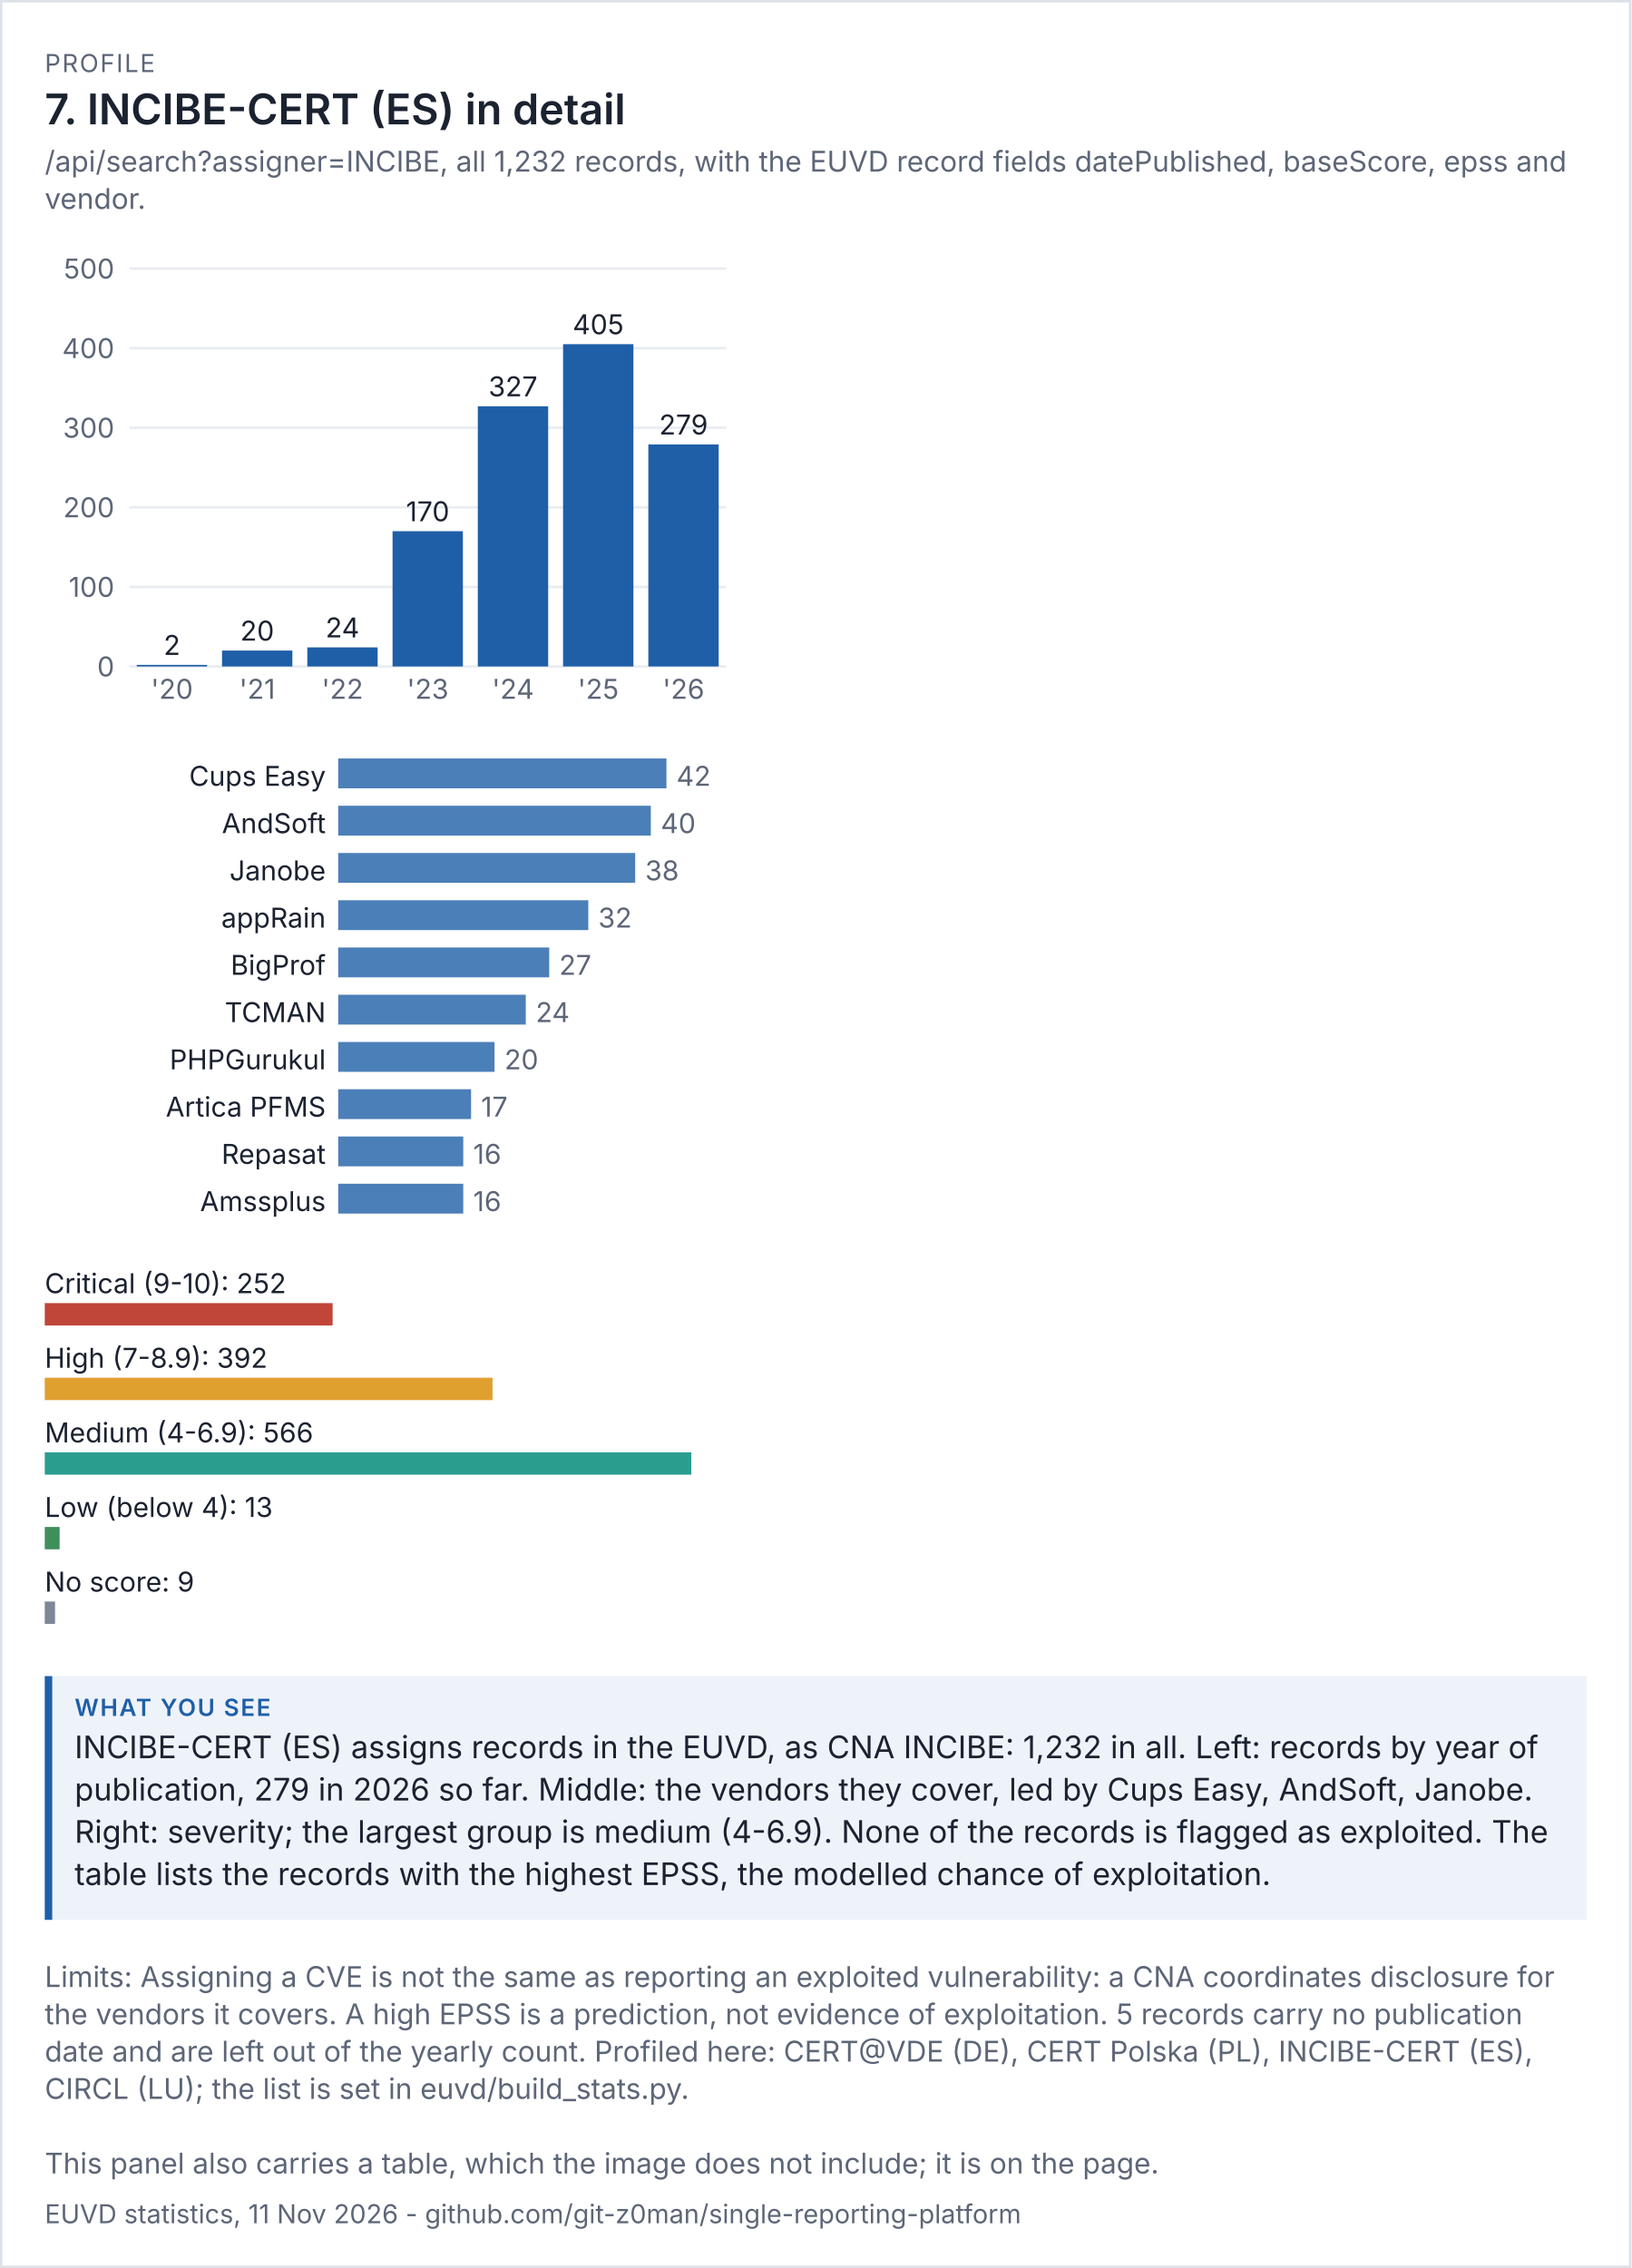
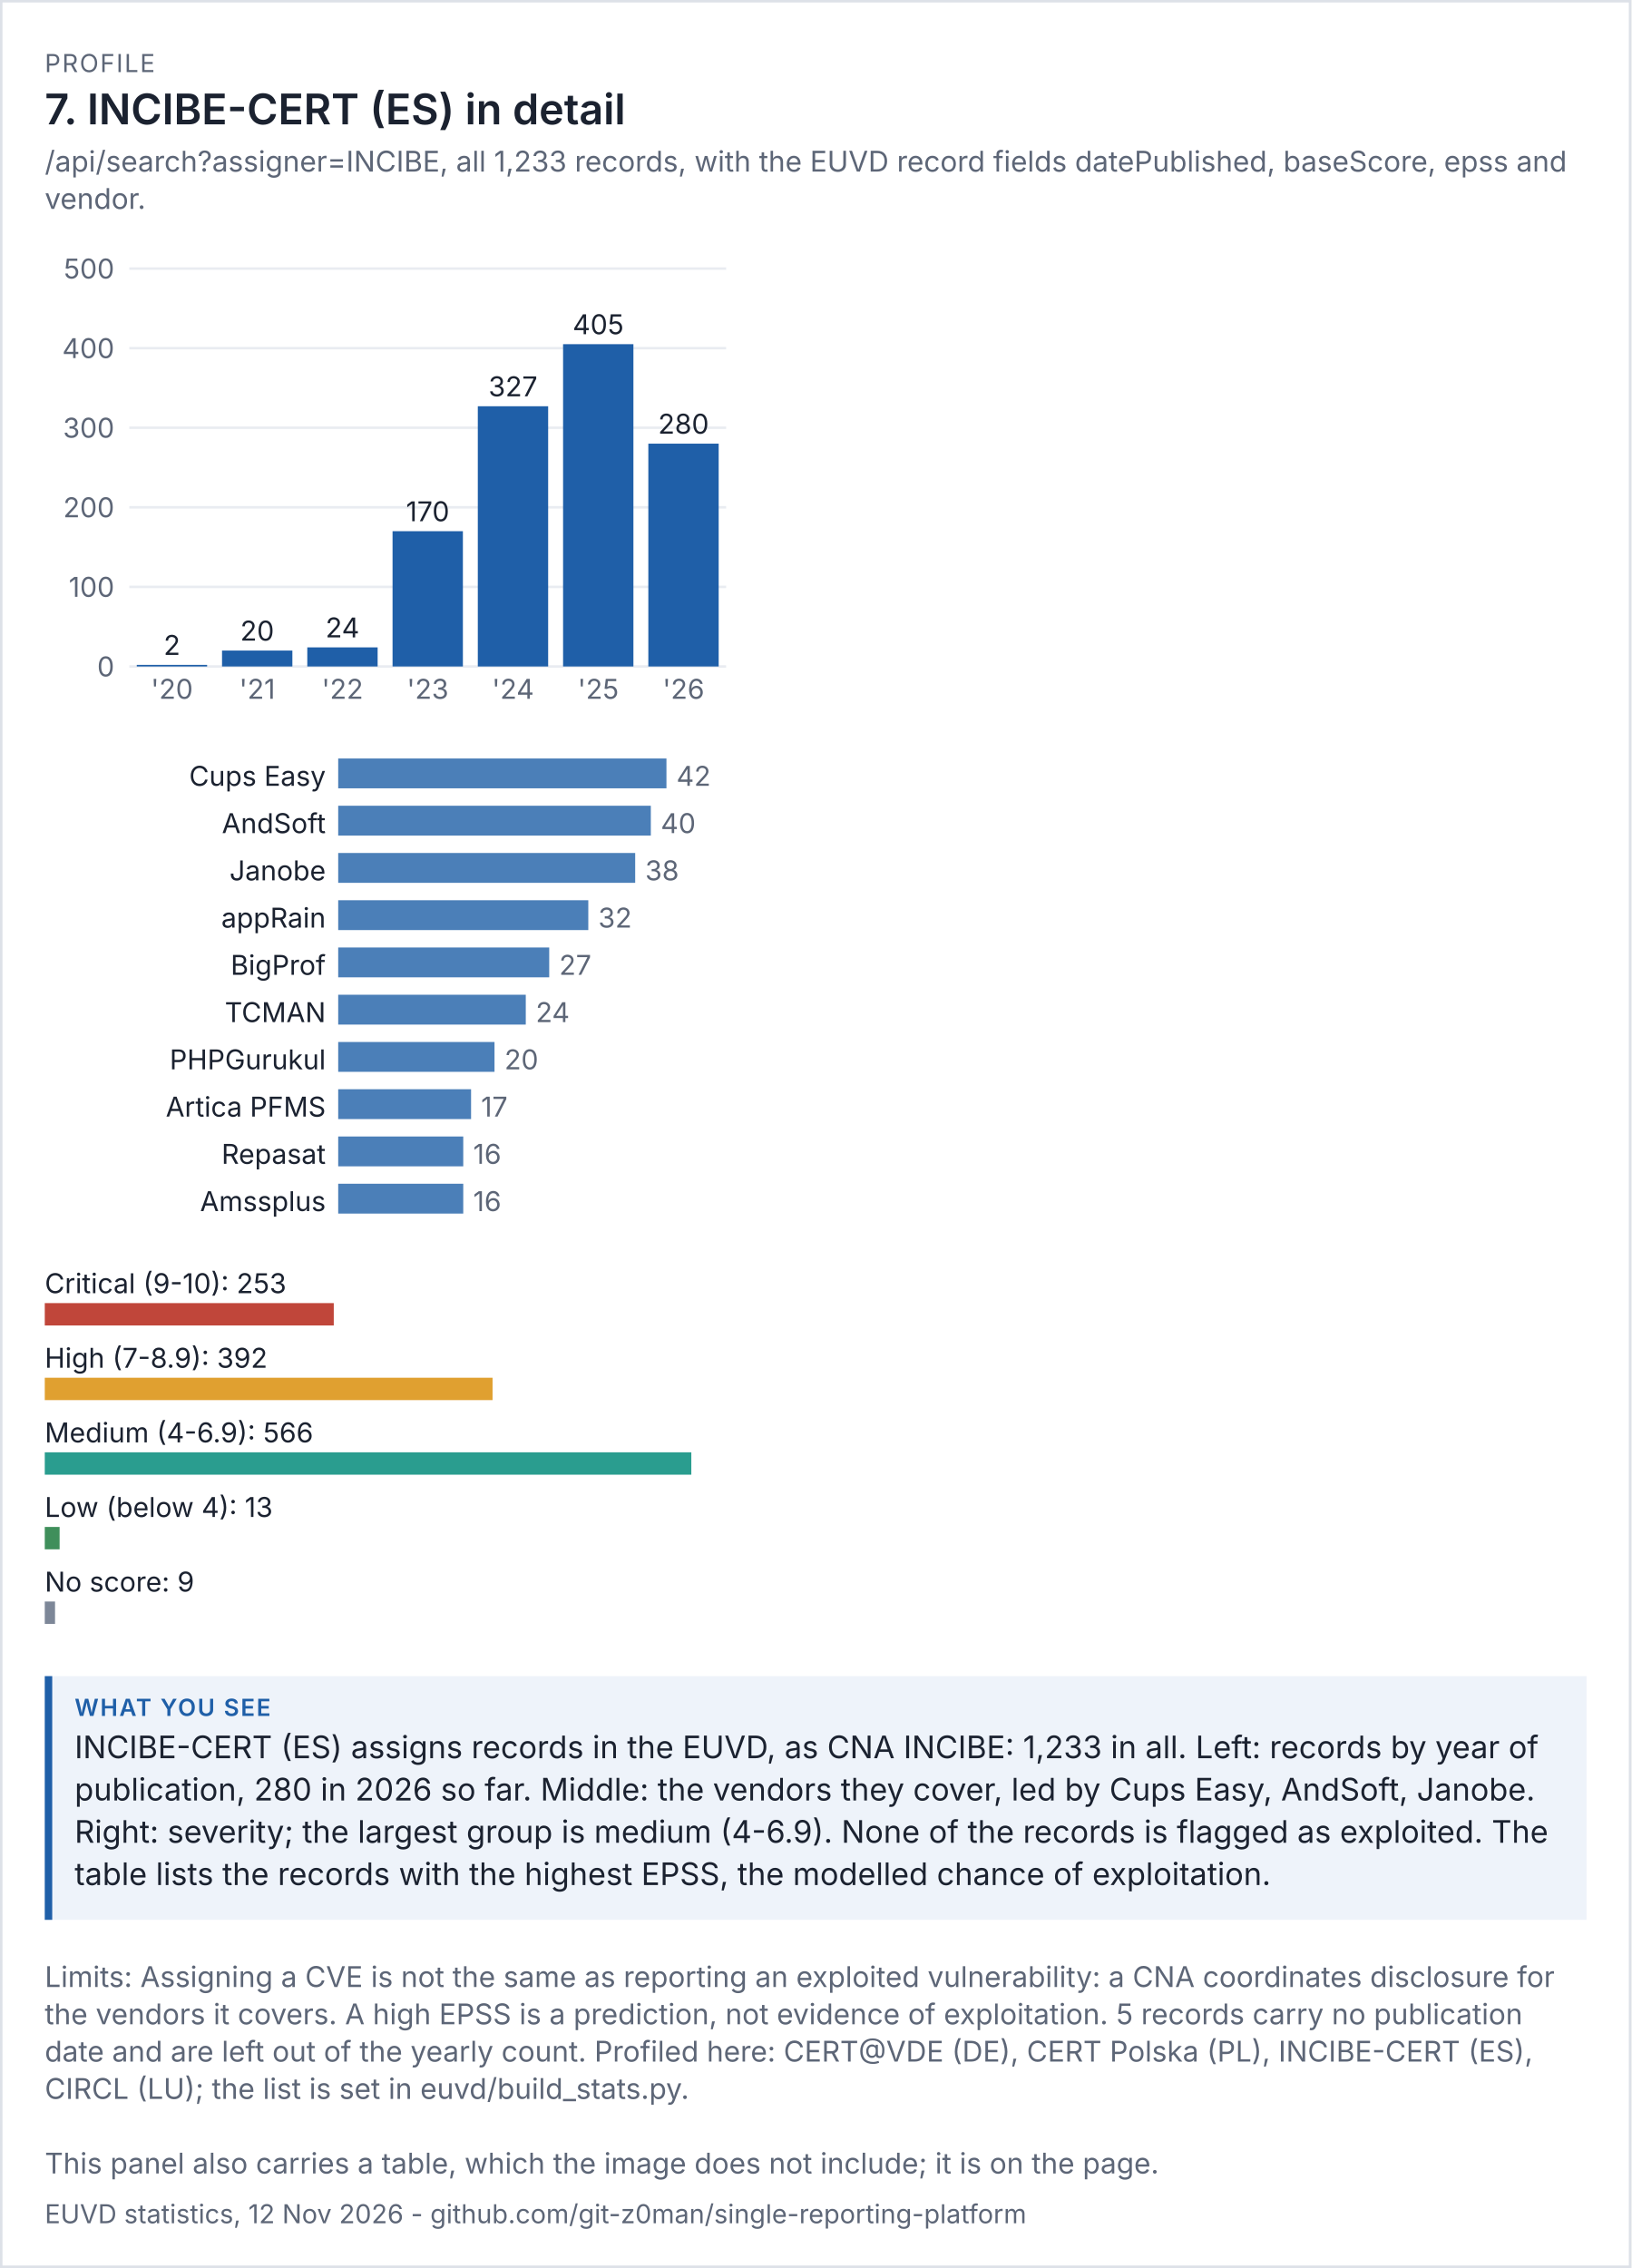
<svg xmlns="http://www.w3.org/2000/svg" viewBox="0 0 656 912" width="656" height="912" font-family="system-ui,-apple-system,'Segoe UI',sans-serif">
  <rect width="100%" height="100%" fill="#ffffff" />
  <rect x="0.5" y="0.5" width="655" height="911" fill="none" stroke="#dde1e8" />
  <text x="18" y="29" font-size="10" letter-spacing="0.6" fill="#5d6677">PROFILE</text>
  <text x="18" y="50" font-size="17" fill="#1b2230" font-weight="600">7. INCIBE-CERT (ES) in detail</text>
-   <text x="18" y="69" font-size="11.5" fill="#5d6677">/api/search?assigner=INCIBE, all 1,232 records, with the EUVD record fields datePublished, baseScore, epss and</text>
+   <text x="18" y="69" font-size="11.5" fill="#5d6677">/api/search?assigner=INCIBE, all 1,233 records, with the EUVD record fields datePublished, baseScore, epss and</text>
  <text x="18" y="84" font-size="11.5" fill="#5d6677">vendor.</text>
  <g transform="translate(18,94) scale(1)" font-size="11">
    <svg viewBox="0 0 280 200" role="img" width="280" height="200">
      <g>
        <line x1="34" x2="274" y1="174" y2="174" stroke="rgb(233, 236, 241)" />
        <text x="28" y="178" text-anchor="end" fill="rgb(93, 102, 119)">0</text>
        <line x1="34" x2="274" y1="142" y2="142" stroke="rgb(233, 236, 241)" />
        <text x="28" y="146" text-anchor="end" fill="rgb(93, 102, 119)">100</text>
        <line x1="34" x2="274" y1="110" y2="110" stroke="rgb(233, 236, 241)" />
        <text x="28" y="114" text-anchor="end" fill="rgb(93, 102, 119)">200</text>
        <line x1="34" x2="274" y1="78" y2="78" stroke="rgb(233, 236, 241)" />
        <text x="28" y="82" text-anchor="end" fill="rgb(93, 102, 119)">300</text>
        <line x1="34" x2="274" y1="46" y2="46" stroke="rgb(233, 236, 241)" />
        <text x="28" y="50" text-anchor="end" fill="rgb(93, 102, 119)">400</text>
        <line x1="34" x2="274" y1="14" y2="14" stroke="rgb(233, 236, 241)" />
        <text x="28" y="18" text-anchor="end" fill="rgb(93, 102, 119)">500</text>
        <rect x="37" y="173.36" width="28.286" height="0.64" fill="rgb(31, 95, 168)" />
        <text x="51.143" y="169.36" text-anchor="middle" class="t" fill="rgb(27, 34, 48)">2</text>
        <text x="51.143" y="187" text-anchor="middle" fill="rgb(93, 102, 119)">'20</text>
        <rect x="71.286" y="167.6" width="28.286" height="6.4" fill="rgb(31, 95, 168)" />
        <text x="85.429" y="163.6" text-anchor="middle" class="t" fill="rgb(27, 34, 48)">20</text>
        <text x="85.429" y="187" text-anchor="middle" fill="rgb(93, 102, 119)">'21</text>
        <rect x="105.571" y="166.32" width="28.286" height="7.68" fill="rgb(31, 95, 168)" />
        <text x="119.714" y="162.32" text-anchor="middle" class="t" fill="rgb(27, 34, 48)">24</text>
        <text x="119.714" y="187" text-anchor="middle" fill="rgb(93, 102, 119)">'22</text>
        <rect x="139.857" y="119.6" width="28.286" height="54.4" fill="rgb(31, 95, 168)" />
        <text x="154" y="115.6" text-anchor="middle" class="t" fill="rgb(27, 34, 48)">170</text>
        <text x="154" y="187" text-anchor="middle" fill="rgb(93, 102, 119)">'23</text>
        <rect x="174.143" y="69.36" width="28.286" height="104.64" fill="rgb(31, 95, 168)" />
        <text x="188.286" y="65.36" text-anchor="middle" class="t" fill="rgb(27, 34, 48)">327</text>
        <text x="188.286" y="187" text-anchor="middle" fill="rgb(93, 102, 119)">'24</text>
        <rect x="208.429" y="44.4" width="28.286" height="129.6" fill="rgb(31, 95, 168)" />
        <text x="222.571" y="40.4" text-anchor="middle" class="t" fill="rgb(27, 34, 48)">405</text>
        <text x="222.571" y="187" text-anchor="middle" fill="rgb(93, 102, 119)">'25</text>
-         <rect x="242.714" y="84.72" width="28.286" height="89.28" fill="rgb(31, 95, 168)" />
-         <text x="256.857" y="80.72" text-anchor="middle" class="t" fill="rgb(27, 34, 48)">279</text>
+         <rect x="242.714" y="84.4" width="28.286" height="89.6" fill="rgb(31, 95, 168)" />
+         <text x="256.857" y="80.4" text-anchor="middle" class="t" fill="rgb(27, 34, 48)">280</text>
        <text x="256.857" y="187" text-anchor="middle" fill="rgb(93, 102, 119)">'26</text>
      </g>
    </svg>
  </g>
  <g transform="translate(18,302) scale(1)" font-size="11">
    <svg viewBox="0 0 280 196" role="img" width="280" height="196">
      <g>
        <text x="113" y="14" text-anchor="end" class="t" fill="rgb(27, 34, 48)">Cups Easy</text>
        <rect x="118" y="3" width="132" height="12" fill="rgb(75, 127, 184)" />
        <text x="254" y="14" fill="rgb(93, 102, 119)">42</text>
        <text x="113" y="33" text-anchor="end" class="t" fill="rgb(27, 34, 48)">AndSoft</text>
        <rect x="118" y="22" width="125.714" height="12" fill="rgb(75, 127, 184)" />
        <text x="247.714" y="33" fill="rgb(93, 102, 119)">40</text>
        <text x="113" y="52" text-anchor="end" class="t" fill="rgb(27, 34, 48)">Janobe</text>
        <rect x="118" y="41" width="119.429" height="12" fill="rgb(75, 127, 184)" />
        <text x="241.429" y="52" fill="rgb(93, 102, 119)">38</text>
        <text x="113" y="71" text-anchor="end" class="t" fill="rgb(27, 34, 48)">appRain</text>
        <rect x="118" y="60" width="100.571" height="12" fill="rgb(75, 127, 184)" />
        <text x="222.571" y="71" fill="rgb(93, 102, 119)">32</text>
        <text x="113" y="90" text-anchor="end" class="t" fill="rgb(27, 34, 48)">BigProf </text>
        <rect x="118" y="79" width="84.857" height="12" fill="rgb(75, 127, 184)" />
        <text x="206.857" y="90" fill="rgb(93, 102, 119)">27</text>
        <text x="113" y="109" text-anchor="end" class="t" fill="rgb(27, 34, 48)">TCMAN</text>
        <rect x="118" y="98" width="75.429" height="12" fill="rgb(75, 127, 184)" />
        <text x="197.429" y="109" fill="rgb(93, 102, 119)">24</text>
        <text x="113" y="128" text-anchor="end" class="t" fill="rgb(27, 34, 48)">PHPGurukul</text>
        <rect x="118" y="117" width="62.857" height="12" fill="rgb(75, 127, 184)" />
        <text x="184.857" y="128" fill="rgb(93, 102, 119)">20</text>
        <text x="113" y="147" text-anchor="end" class="t" fill="rgb(27, 34, 48)">Artica PFMS</text>
        <rect x="118" y="136" width="53.429" height="12" fill="rgb(75, 127, 184)" />
        <text x="175.429" y="147" fill="rgb(93, 102, 119)">17</text>
        <text x="113" y="166" text-anchor="end" class="t" fill="rgb(27, 34, 48)">Repasat</text>
        <rect x="118" y="155" width="50.286" height="12" fill="rgb(75, 127, 184)" />
        <text x="172.286" y="166" fill="rgb(93, 102, 119)">16</text>
        <text x="113" y="185" text-anchor="end" class="t" fill="rgb(27, 34, 48)">Amssplus</text>
        <rect x="118" y="174" width="50.286" height="12" fill="rgb(75, 127, 184)" />
        <text x="172.286" y="185" fill="rgb(93, 102, 119)">16</text>
      </g>
    </svg>
  </g>
  <g transform="translate(18,506) scale(1)" font-size="11">
    <svg viewBox="0 0 280 156" role="img" width="280" height="156">
      <g>
-         <text x="0" y="14" class="t" fill="rgb(27, 34, 48)">Critical (9-10): 252</text>
-         <rect x="0" y="18" width="115.76" height="9" fill="rgb(192, 70, 58)" />
+         <text x="0" y="14" class="t" fill="rgb(27, 34, 48)">Critical (9-10): 253</text>
+         <rect x="0" y="18" width="116.219" height="9" fill="rgb(192, 70, 58)" />
        <text x="0" y="44" class="t" fill="rgb(27, 34, 48)">High (7-8.9): 392</text>
        <rect x="0" y="48" width="180.071" height="9" fill="rgb(224, 160, 48)" />
        <text x="0" y="74" class="t" fill="rgb(27, 34, 48)">Medium (4-6.9): 566</text>
        <rect x="0" y="78" width="260" height="9" fill="rgb(42, 157, 143)" />
        <text x="0" y="104" class="t" fill="rgb(27, 34, 48)">Low (below 4): 13</text>
        <rect x="0" y="108" width="5.972" height="9" fill="rgb(63, 143, 91)" />
        <text x="0" y="134" class="t" fill="rgb(27, 34, 48)">No score: 9</text>
        <rect x="0" y="138" width="4.134" height="9" fill="rgb(125, 135, 152)" />
      </g>
    </svg>
  </g>
  <rect x="18" y="674" width="620" height="98" fill="#eef3fa" />
  <rect x="18" y="674" width="3" height="98" fill="#1f5fa8" />
  <text x="30" y="690" font-size="9.5" letter-spacing="0.6" font-weight="600" fill="#1f5fa8">WHAT YOU SEE</text>
-   <text x="30" y="707" font-size="12.5" fill="#1b2230">INCIBE-CERT (ES) assigns records in the EUVD, as CNA INCIBE: 1,232 in all. Left: records by year of</text>
-   <text x="30" y="724" font-size="12.5" fill="#1b2230">publication, 279 in 2026 so far. Middle: the vendors they cover, led by Cups Easy, AndSoft, Janobe.</text>
+   <text x="30" y="707" font-size="12.5" fill="#1b2230">INCIBE-CERT (ES) assigns records in the EUVD, as CNA INCIBE: 1,233 in all. Left: records by year of</text>
+   <text x="30" y="724" font-size="12.5" fill="#1b2230">publication, 280 in 2026 so far. Middle: the vendors they cover, led by Cups Easy, AndSoft, Janobe.</text>
  <text x="30" y="741" font-size="12.5" fill="#1b2230">Right: severity; the largest group is medium (4-6.9). None of the records is flagged as exploited. The</text>
  <text x="30" y="758" font-size="12.5" fill="#1b2230">table lists the records with the highest EPSS, the modelled chance of exploitation.</text>
  <text x="18" y="799" font-size="11.5" fill="#5d6677">Limits: Assigning a CVE is not the same as reporting an exploited vulnerability: a CNA coordinates disclosure for</text>
  <text x="18" y="814" font-size="11.5" fill="#5d6677">the vendors it covers. A high EPSS is a prediction, not evidence of exploitation. 5 records carry no publication</text>
  <text x="18" y="829" font-size="11.5" fill="#5d6677">date and are left out of the yearly count. Profiled here: CERT@VDE (DE), CERT Polska (PL), INCIBE-CERT (ES),</text>
  <text x="18" y="844" font-size="11.5" fill="#5d6677">CIRCL (LU); the list is set in euvd/build_stats.py.</text>
  <text x="18" y="874" font-size="11.5" fill="#5d6677">This panel also carries a table, which the image does not include; it is on the page.</text>
-   <text x="18" y="894" font-size="10.5" fill="#5d6677">EUVD statistics, 11 Nov 2026 - github.com/git-z0man/single-reporting-platform</text>
+   <text x="18" y="894" font-size="10.5" fill="#5d6677">EUVD statistics, 12 Nov 2026 - github.com/git-z0man/single-reporting-platform</text>
</svg>
